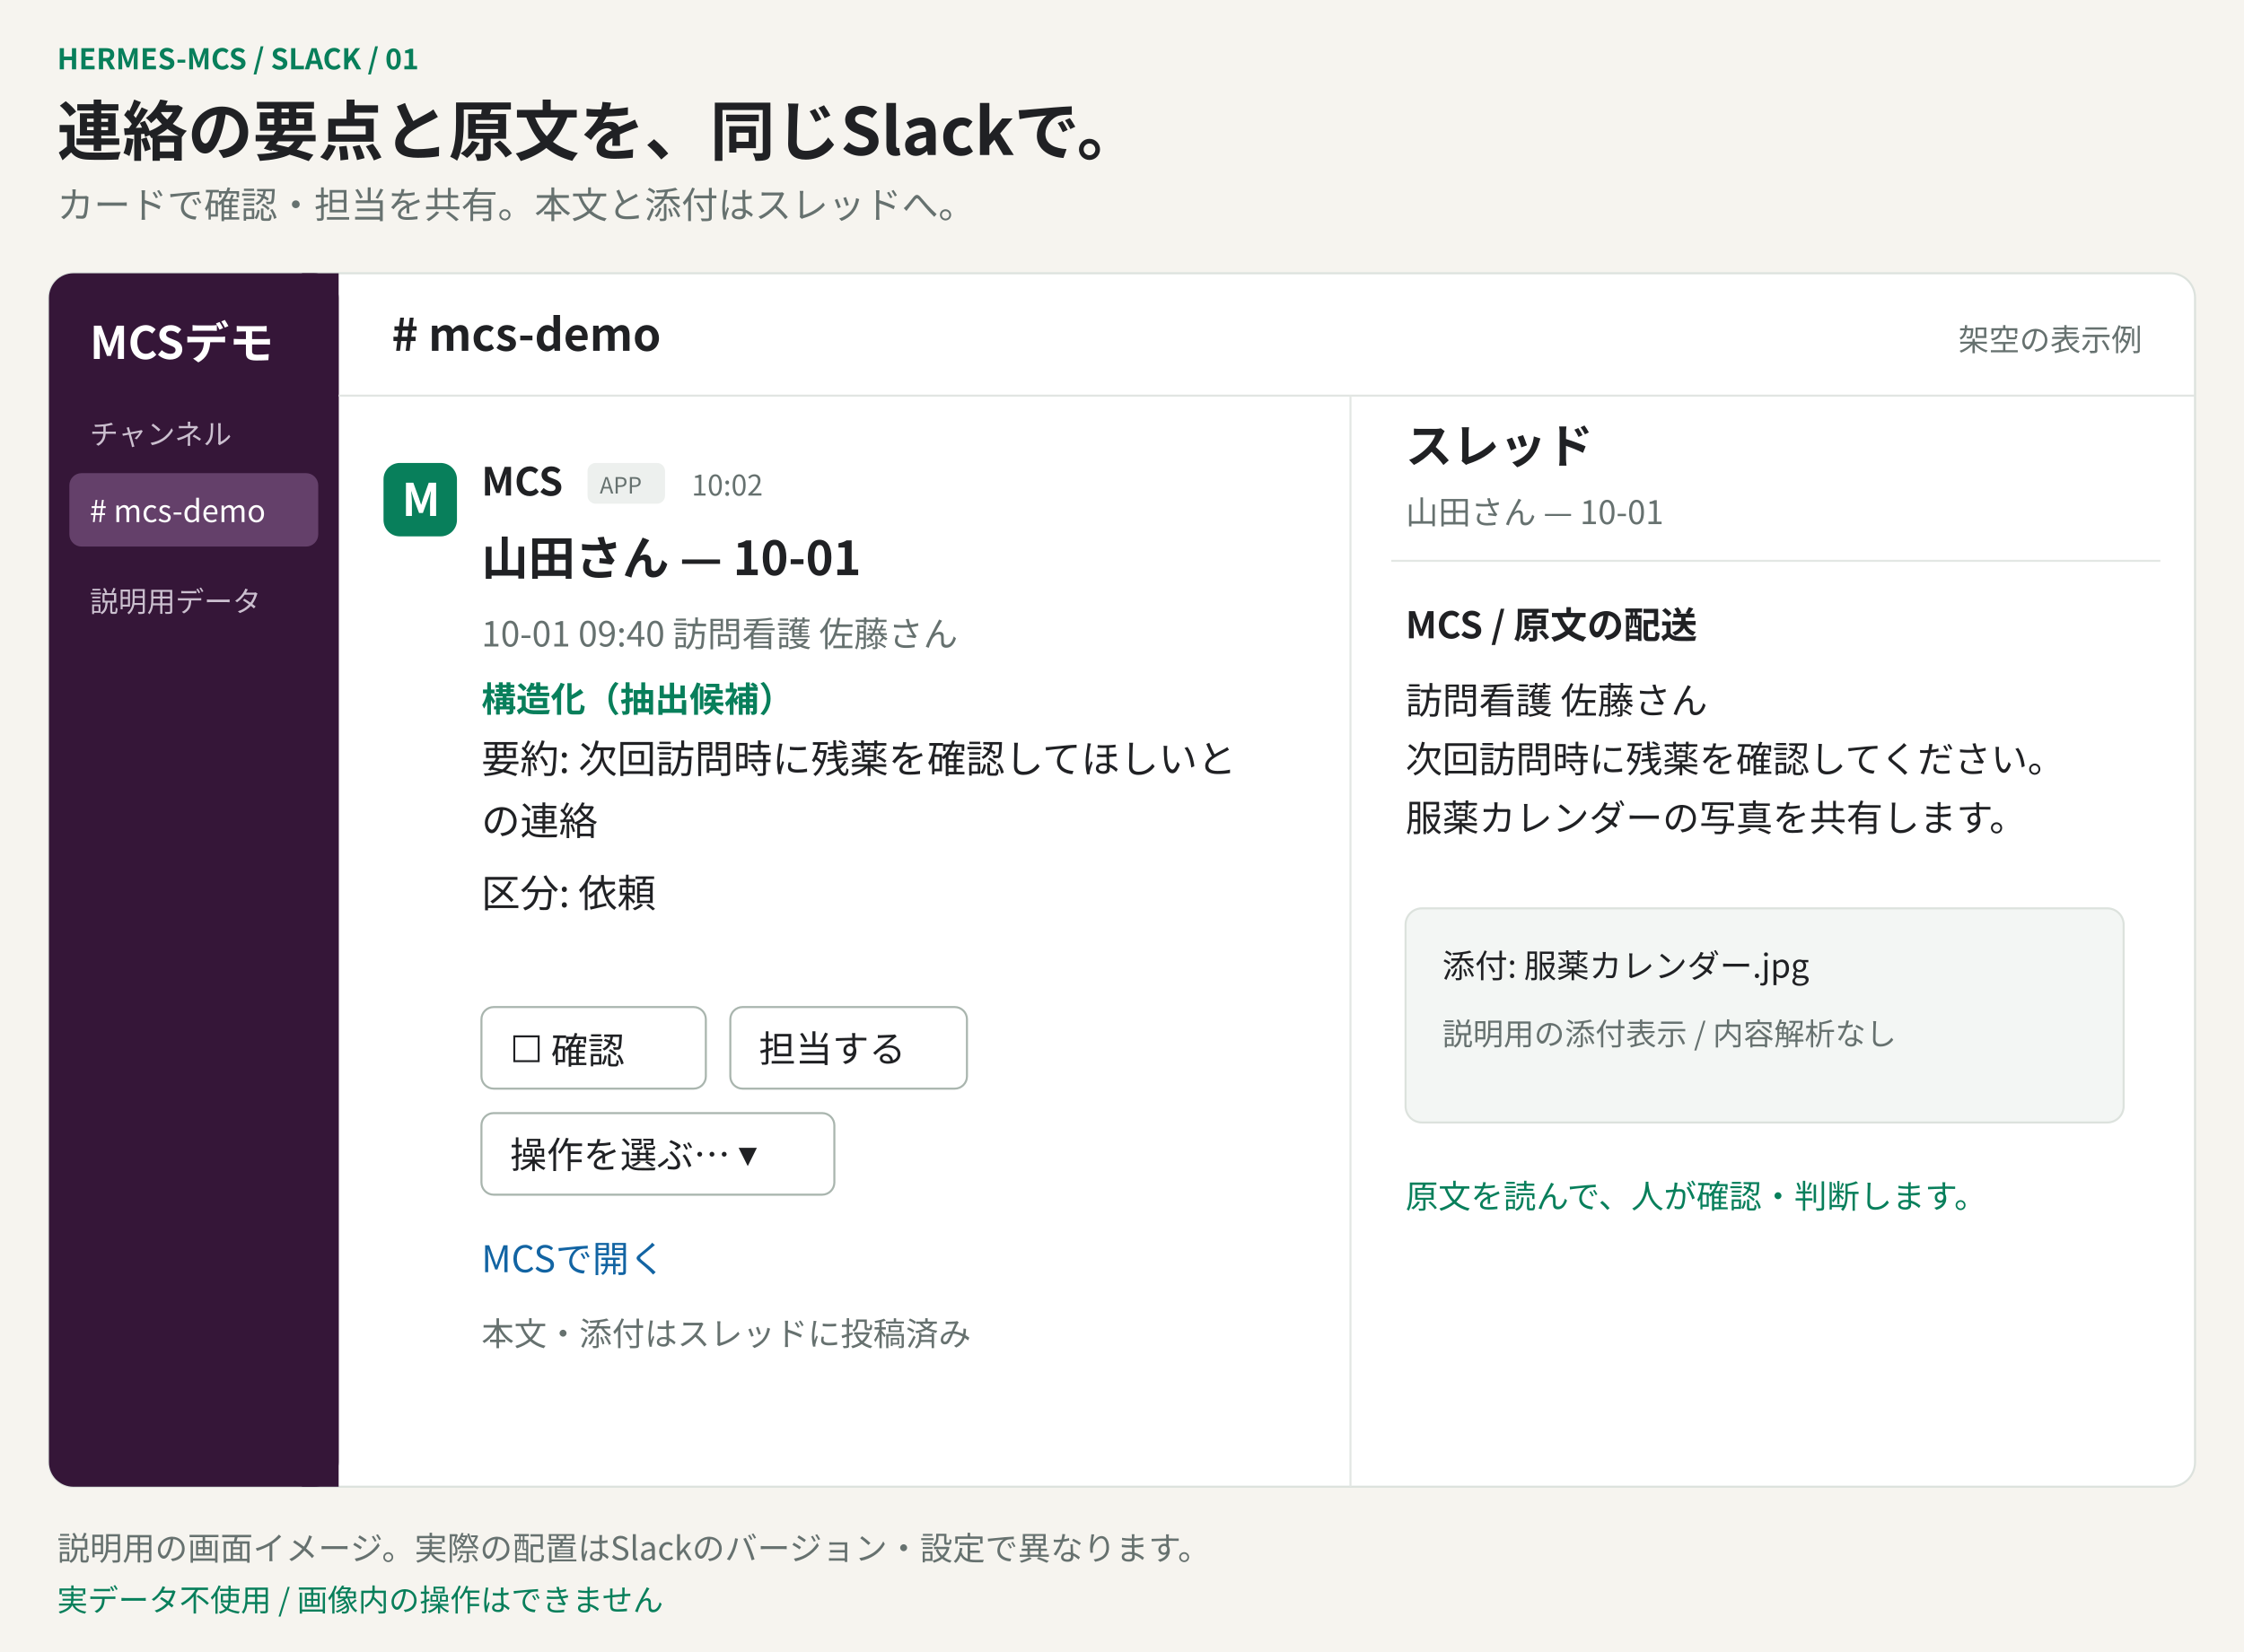
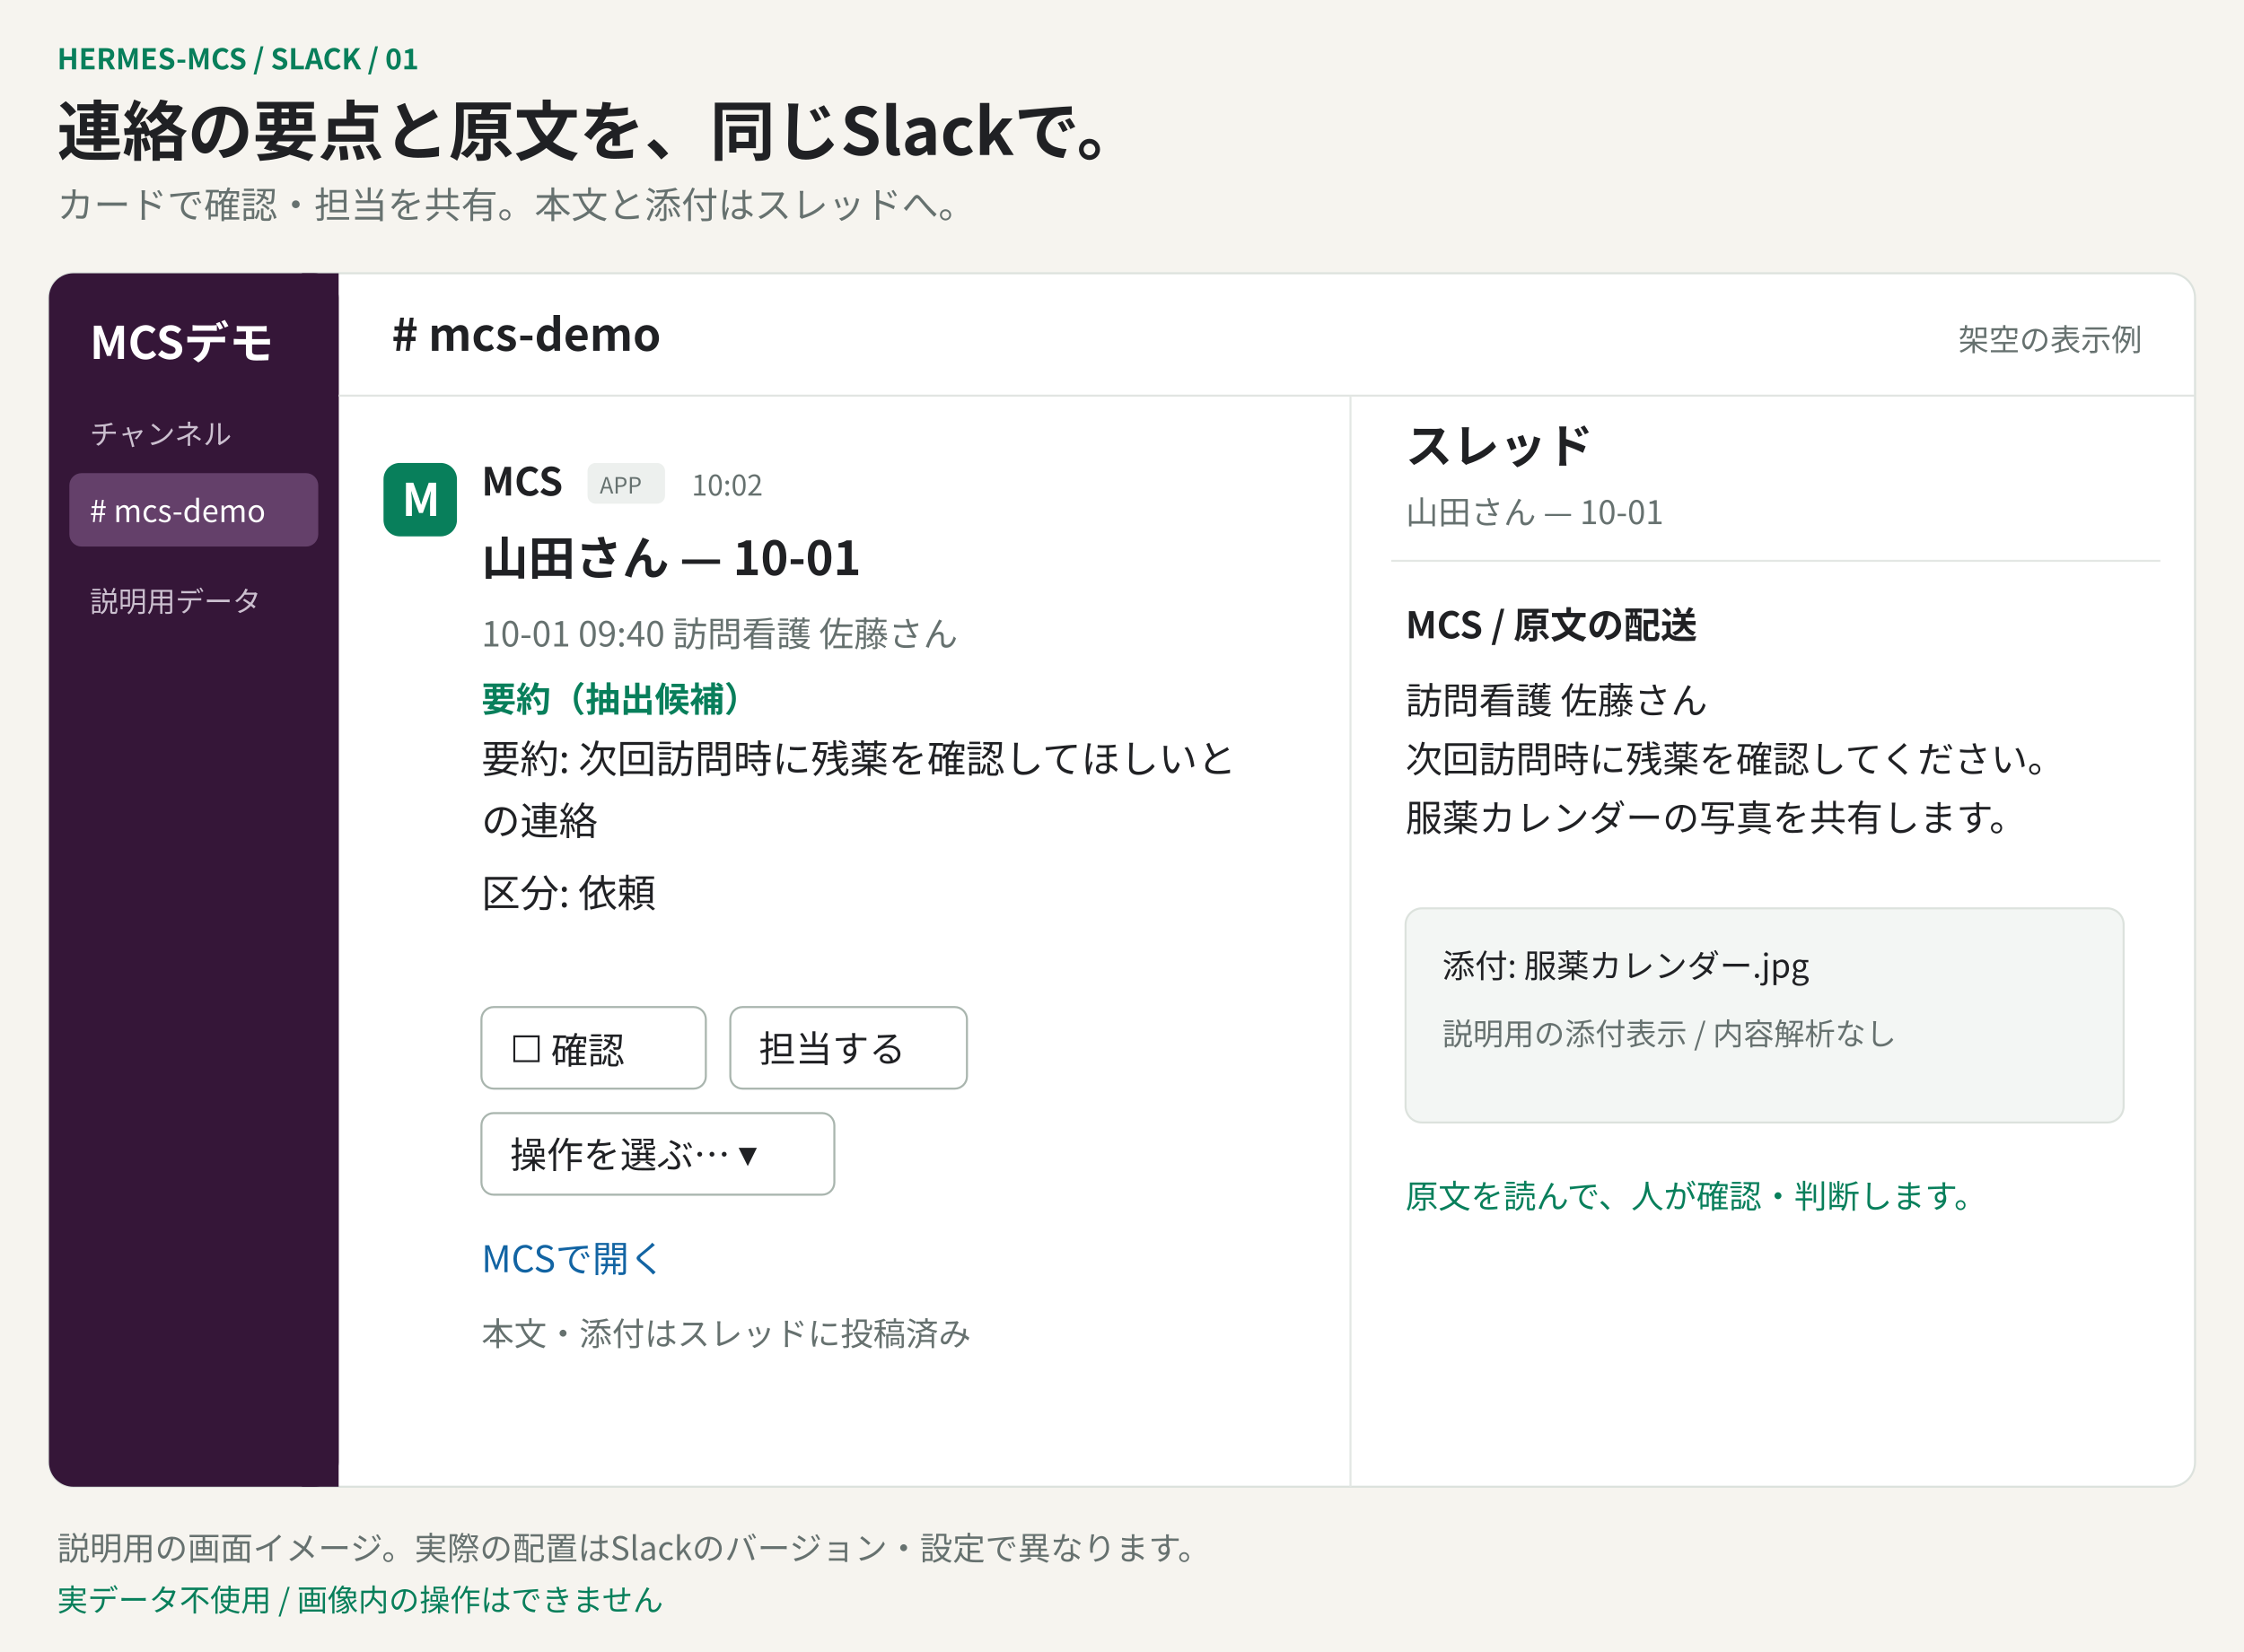
<svg xmlns="http://www.w3.org/2000/svg" width="1100" height="810" viewBox="0 0 1100 810" font-family="Noto Sans CJK JP,Hiragino Sans,Yu Gothic,Droid Sans Fallback,sans-serif">
  <rect x="0" y="0" width="1100" height="810" rx="0" fill="#f6f4ef" />
  <text x="28" y="34" font-size="14" fill="#087f5b" font-weight="bold">HERMES-MCS  /  SLACK  /  01</text>
  <text x="28" y="76" font-size="32" fill="#202124" font-weight="bold">連絡の要点と原文を、同じSlackで。</text>
  <text x="28" y="107" font-size="18" fill="#66716f">カードで確認・担当を共有。本文と添付はスレッドへ。</text>
  <rect x="24" y="134" width="1052" height="595" rx="12" fill="#fff" stroke="#dce2dd" />
  <rect x="24" y="134" width="142" height="595" rx="12" fill="#351638" />
  <rect x="148" y="134" width="18" height="595" rx="0" fill="#351638" />
  <text x="44" y="176" font-size="22" fill="#fff" font-weight="bold">MCSデモ</text>
  <text x="44" y="218" font-size="14" fill="#cbbfcf">チャンネル</text>
  <rect x="34" y="232" width="122" height="36" rx="6" fill="#64406a" />
  <text x="44" y="256" font-size="15" fill="#fff"># mcs-demo</text>
  <text x="44" y="300" font-size="14" fill="#cbbfcf">説明用データ</text>
  <path d="M166 194 L1076 194" stroke="#e1e5e2" fill="none" />
  <text x="192" y="172" font-size="22" fill="#202124" font-weight="bold"># mcs-demo</text>
  <text x="1050" y="172" font-size="15" fill="#66716f" text-anchor="end">架空の表示例</text>
  <text x="28" y="765" font-size="16" fill="#66716f">説明用の画面イメージ。実際の配置はSlackのバージョン・設定で異なります。</text>
  <text x="28" y="790" font-size="15" fill="#087f5b">実データ不使用 / 画像内の操作はできません</text>
  <path d="M662 194 L662 729" stroke="#e3e7e4" fill="none" />
  <rect x="188" y="227" width="36" height="36" rx="8" fill="#087f5b" />
  <text x="197" y="253" font-size="22" fill="#fff" font-weight="bold">M</text>
  <text x="236" y="243" font-size="19" fill="#202124" font-weight="bold">MCS</text>
  <rect x="288" y="227" width="38" height="20" rx="4" fill="#edf0ee" />
  <text x="294" y="242" font-size="11" fill="#66716f">APP</text>
  <text x="339" y="243" font-size="14" fill="#66716f">10:02</text>
  <text x="236" y="282" font-size="23" fill="#202124" font-weight="bold">山田さん — 10-01</text>
  <text x="236" y="317" font-size="17" fill="#66716f">10-01 09:40 訪問看護 佐藤さん</text>
-   <text x="236" y="349" font-size="17" fill="#087f5b" font-weight="bold">構造化（抽出候補）</text>
+   <text x="236" y="349" font-size="17" fill="#087f5b" font-weight="bold">要約（抽出候補）</text>
  <text x="236" y="379" font-size="19" fill="#202124">要約: 次回訪問時に残薬を確認してほしいと</text>
  <text x="236" y="409.4" font-size="19" fill="#202124">の連絡</text>
  <text x="236" y="444.8" font-size="19" fill="#202124">区分: 依頼</text>
  <rect x="236" y="493.8" width="110" height="40" rx="6" fill="#fff" stroke="#a9b5ae" />
  <text x="250" y="520.8" font-size="18" fill="#202124">☐ 確認</text>
  <rect x="358" y="493.8" width="116" height="40" rx="6" fill="#fff" stroke="#a9b5ae" />
  <text x="372" y="520.8" font-size="18" fill="#202124">担当する</text>
  <rect x="236" y="545.8" width="173" height="40" rx="6" fill="#fff" stroke="#a9b5ae" />
  <text x="250" y="572.8" font-size="18" fill="#202124">操作を選ぶ… ▾</text>
  <text x="236" y="623.8" font-size="18" fill="#1264a3">MCSで開く</text>
  <text x="236" y="659.8" font-size="16" fill="#66716f">本文・添付はスレッドに投稿済み</text>
  <text x="689" y="227" font-size="23" fill="#202124" font-weight="bold">スレッド</text>
  <text x="689" y="257" font-size="16" fill="#66716f">山田さん — 10-01</text>
  <path d="M682 275 L1059 275" stroke="#e3e7e4" fill="none" />
  <text x="689" y="313" font-size="18" fill="#202124" font-weight="bold">MCS / 原文の配送</text>
  <text x="689" y="350" font-size="18" fill="#202124">訪問看護 佐藤さん</text>
  <text x="689" y="378.8" font-size="18" fill="#202124">次回訪問時に残薬を確認してください。</text>
  <text x="689" y="407.6" font-size="18" fill="#202124">服薬カレンダーの写真を共有します。</text>
  <rect x="689" y="445.4" width="352" height="105" rx="8" fill="#f3f6f4" stroke="#dce2dd" />
  <text x="707" y="479.4" font-size="16" fill="#202124">添付: 服薬カレンダー.jpg</text>
  <text x="707" y="512.4" font-size="15" fill="#66716f">説明用の添付表示 / 内容解析なし</text>
  <text x="689" y="592.4" font-size="16" fill="#087f5b">原文を読んで、人が確認・判断します。</text>
</svg>
